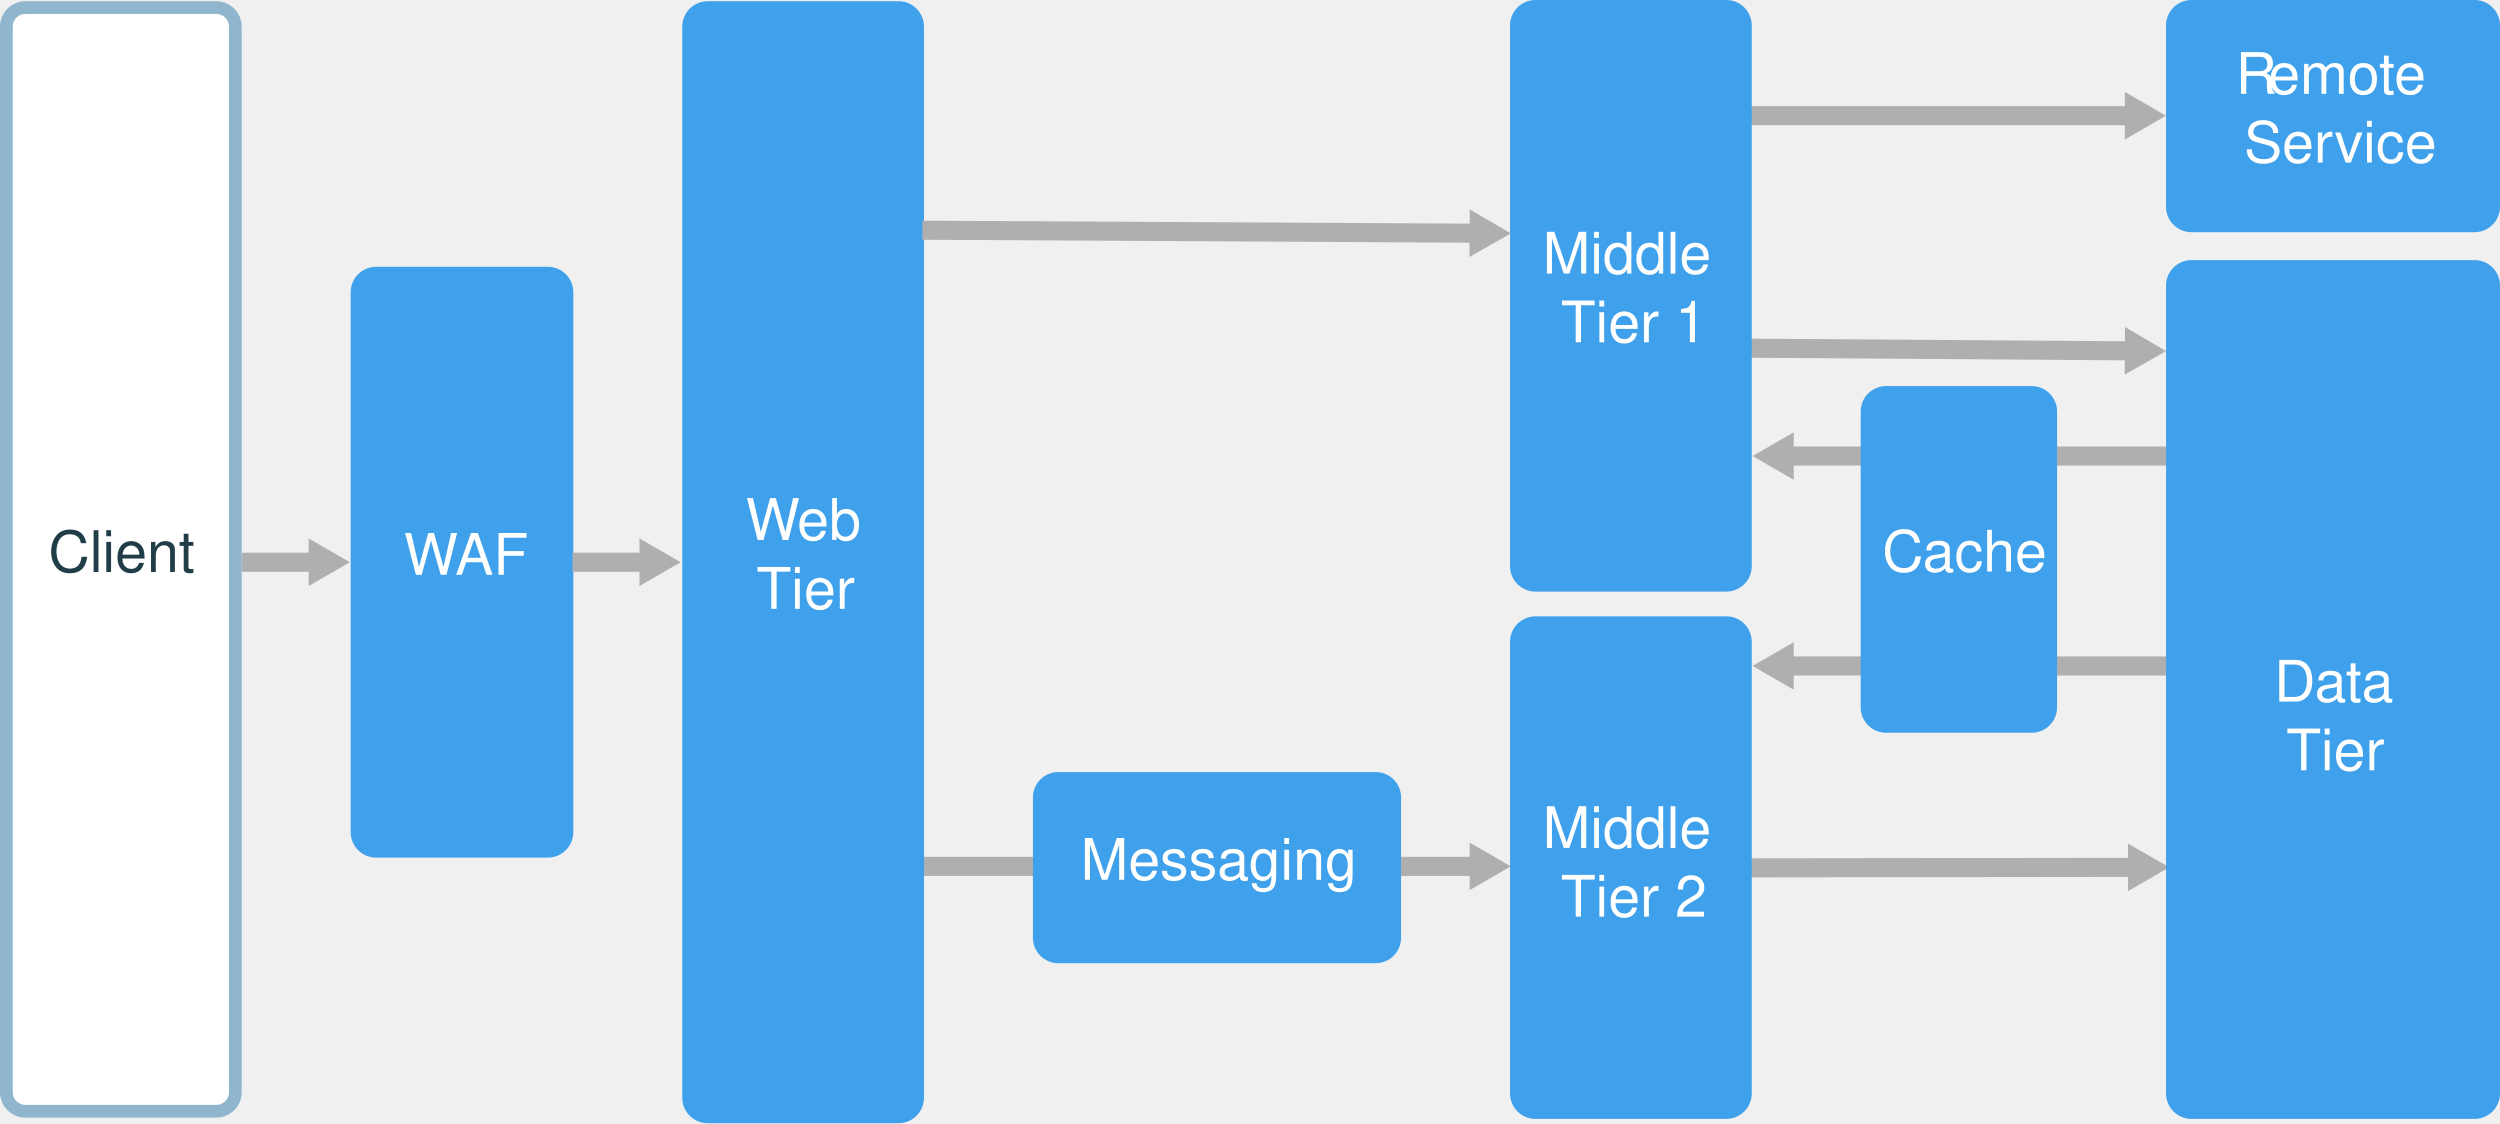
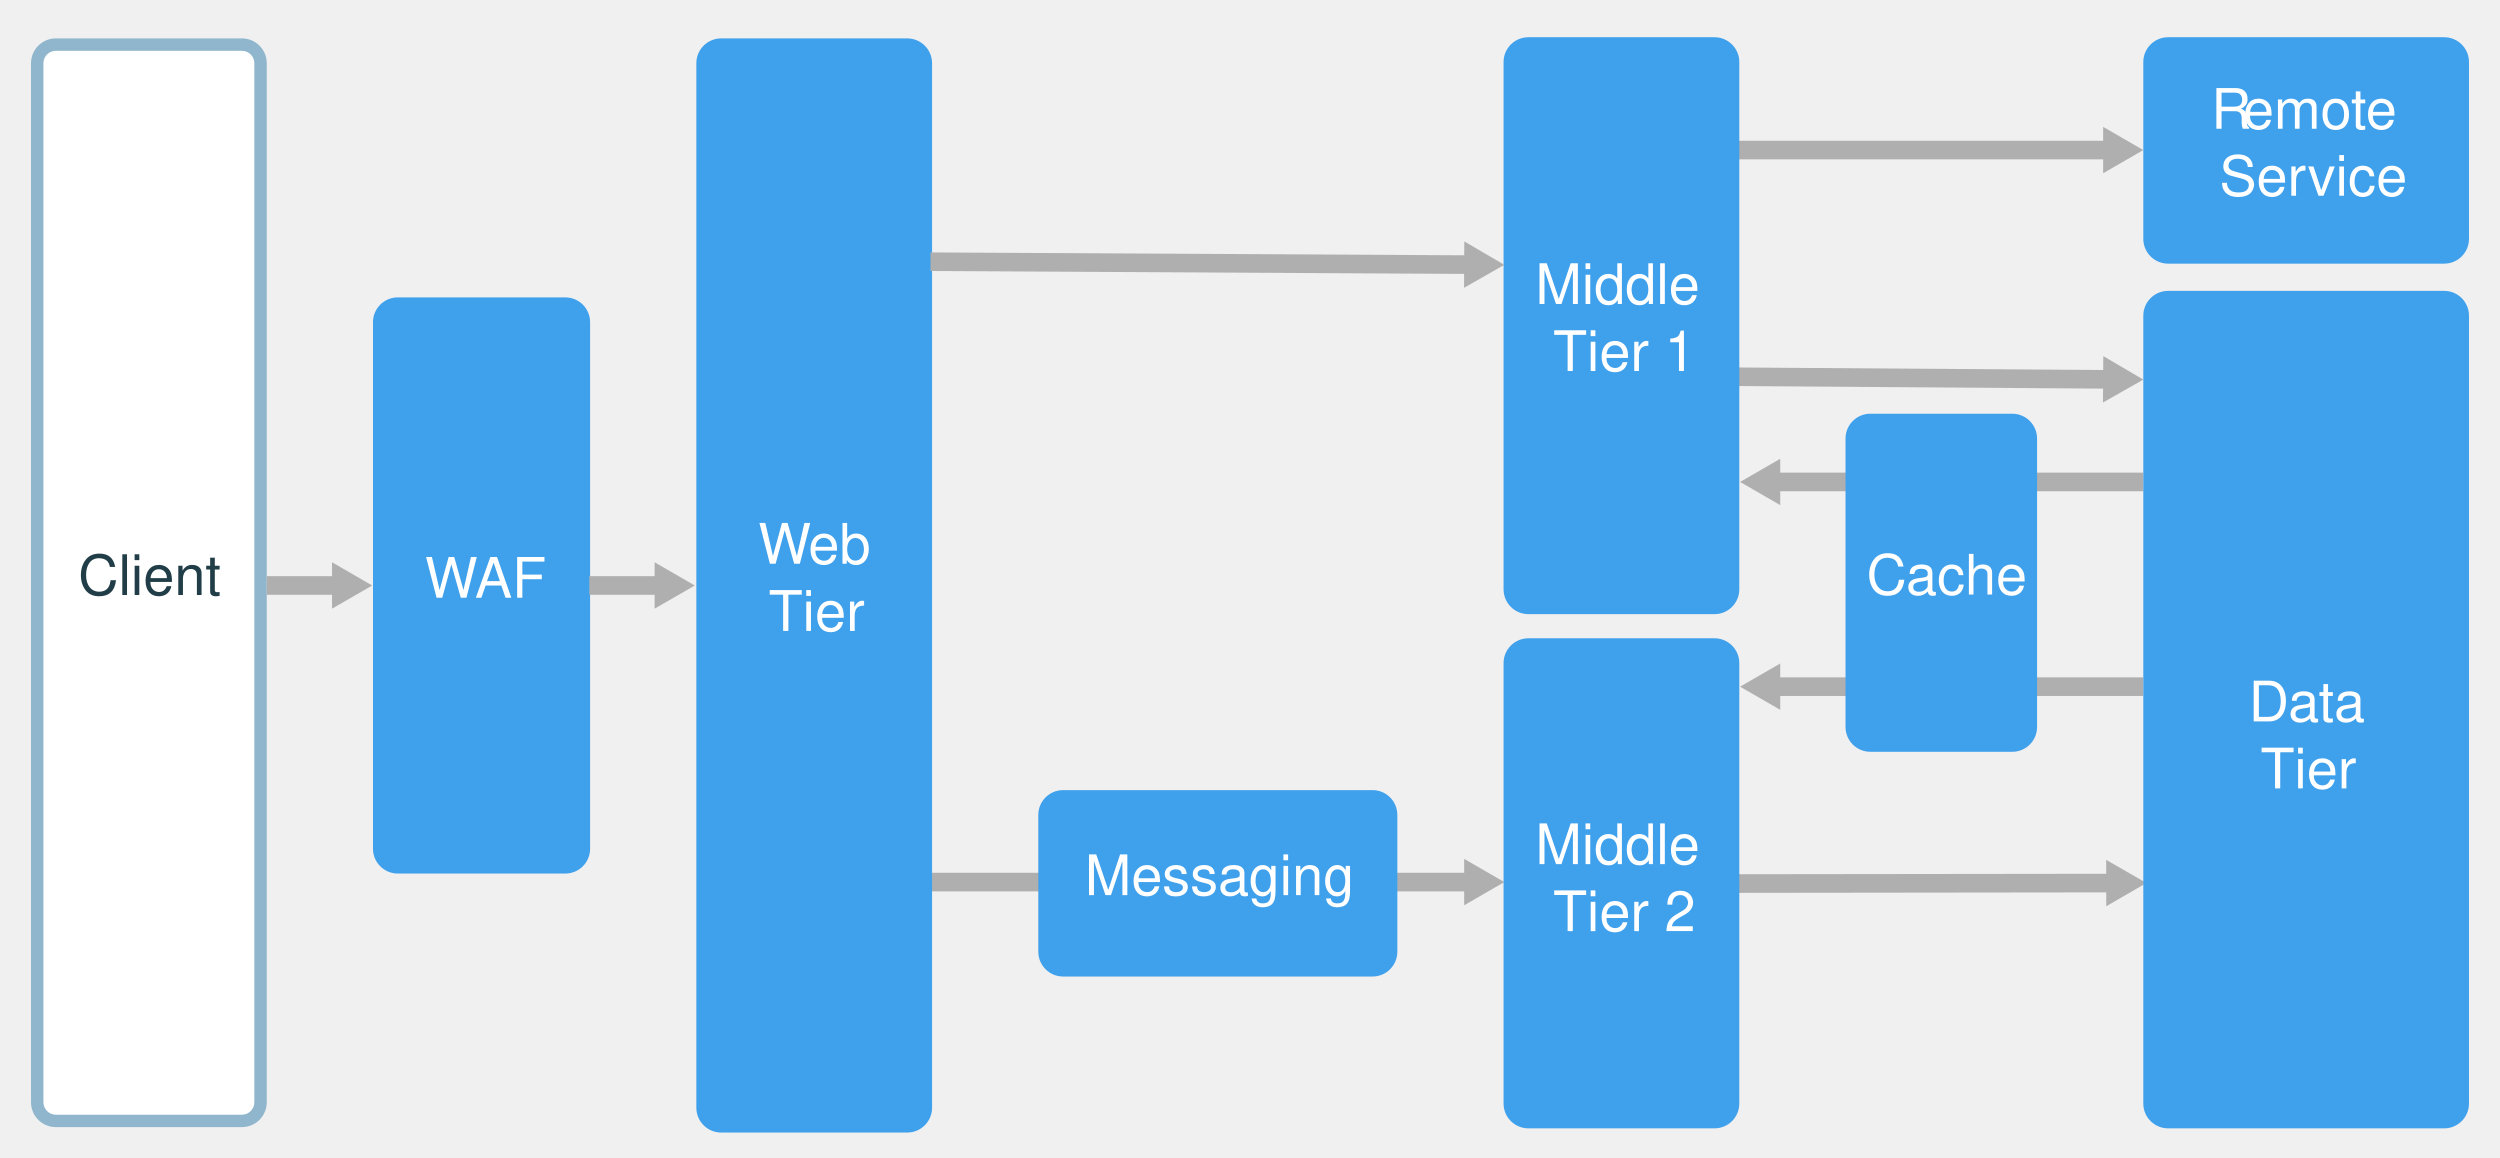
- <svg xmlns="http://www.w3.org/2000/svg" id="Layer_1" data-name="Layer 1" width="786" height="353.13" viewBox="0 0 786 353.13" version="1.1">
+ <svg xmlns="http://www.w3.org/2000/svg" id="Layer_1" data-name="Layer 1" width="806" height="373.13" viewBox="0 0 806 373.13" version="1.1">
  <defs id="defs1">
    <style id="style1">
text{font-family:segoe-ui_normal,Segoe UI,Segoe,Segoe WP,Helvetica Neue,Helvetica,sans-serif;}.cls-1,.cls-3{fill:none;stroke:#afafaf;stroke-width:6px;}.cls-1{stroke-miterlimit:10;}.cls-2{fill:#afafaf;}.cls-3{stroke-linejoin:bevel;}.cls-4{fill:#3fa0ec;}.cls-5{font-size:18.04px;}.cls-5,.cls-7{fill:#fff;}.cls-6{letter-spacing:-0.04em;}.cls-11,.cls-7{font-size:18px;}.cls-8{letter-spacing:-0.03em;}.cls-9{letter-spacing:-0.04em;}.cls-10{fill:#8fb6cc;}.cls-11{fill:#213d47;}</style>
  </defs>
-   <line class="cls-1" x1="561.76" y1="209.38" x2="681" y2="209.38" id="line1" />
-   <polygon class="cls-2" points="563.95 216.86 551 209.38 563.95 201.9 563.95 216.86" id="polygon1" />
-   <line class="cls-1" x1="538" y1="36.38" x2="670.24" y2="36.38" id="line2" />
-   <polygon class="cls-2" points="668.05 43.86 681 36.38 668.05 28.9 668.05 43.86" id="polygon2" />
-   <line class="cls-1" x1="537" y1="109.38" x2="670.24" y2="110.31" id="line3" />
-   <polygon class="cls-2" points="668 117.77 681 110.38 668.1 102.81 668 117.77" id="polygon3" />
-   <line class="cls-3" x1="537" y1="272.87" x2="671.23" y2="272.7" id="line4" />
-   <polygon class="cls-2" points="669.05 280.18 682 272.68 669.04 265.22 669.05 280.18" id="polygon4" />
-   <line class="cls-1" x1="561.76" y1="143.38" x2="681" y2="143.38" id="line5" />
-   <polygon class="cls-2" points="563.95 150.86 551 143.38 563.95 135.9 563.95 150.86" id="polygon5" />
-   <line class="cls-1" x1="290" y1="272.38" x2="464.24" y2="272.38" id="line6" />
-   <polygon class="cls-2" points="462.05 279.86 475 272.38 462.05 264.9 462.05 279.86" id="polygon6" />
-   <rect class="cls-4" x="214.5" y="0.38" width="76" height="352.75" rx="8" ry="8" id="rect6" />
-   <rect class="cls-4" x="2.054" y="2.529" width="71.115" height="346.977" rx="7.486" ry="7.869" id="rect6-4" style="fill:#ffffff;stroke-width:0.959;fill-opacity:1" />
-   <text class="cls-5" transform="translate(234.45 169.75)" id="text8">
+   <line class="cls-1" x1="571.76" y1="221.38" x2="691" y2="221.38" id="line1" />
+   <polygon class="cls-2" points="551,209.38 563.95,201.9 563.95,216.86 " id="polygon1" transform="translate(10,12)" />
+   <line class="cls-1" x1="548" y1="48.38" x2="680.24" y2="48.38" id="line2" />
+   <polygon class="cls-2" points="681,36.38 668.05,28.9 668.05,43.86 " id="polygon2" transform="translate(10,12)" />
+   <line class="cls-1" x1="547" y1="121.38" x2="680.24" y2="122.31" id="line3" />
+   <polygon class="cls-2" points="681,110.38 668.1,102.81 668,117.77 " id="polygon3" transform="translate(10,12)" />
+   <line class="cls-3" x1="547" y1="284.87" x2="681.23" y2="284.7" id="line4" />
+   <polygon class="cls-2" points="682,272.68 669.04,265.22 669.05,280.18 " id="polygon4" transform="translate(10,12)" />
+   <line class="cls-1" x1="571.76" y1="155.38" x2="691" y2="155.38" id="line5" />
+   <polygon class="cls-2" points="551,143.38 563.95,135.9 563.95,150.86 " id="polygon5" transform="translate(10,12)" />
+   <line class="cls-1" x1="300" y1="284.38" x2="474.24" y2="284.38" id="line6" />
+   <polygon class="cls-2" points="475,272.38 462.05,264.9 462.05,279.86 " id="polygon6" transform="translate(10,12)" />
+   <rect class="cls-4" x="224.5" y="12.38" width="76" height="352.75" rx="8" ry="8" id="rect6" />
+   <rect class="cls-4" x="12.054" y="14.529" width="71.115" height="346.977" rx="7.486" ry="7.869" id="rect6-4" style="fill:#ffffff;fill-opacity:1;stroke-width:0.959" />
+   <text class="cls-5" id="text8" x="244.45" y="181.75">
    <tspan class="cls-6" id="tspan6">W</tspan>
-     <tspan x="16.14" y="0" id="tspan7">eb</tspan>
-     <tspan x="3.33" y="21.65" id="tspan8">Tier</tspan>
+     <tspan x="260.59" y="181.75" id="tspan7">eb</tspan>
+     <tspan x="247.78" y="203.4" id="tspan8">Tier</tspan>
  </text>
-   <rect class="cls-4" x="474.75" width="76" height="186" rx="8" ry="8" id="rect8" />
-   <text class="cls-7" transform="translate(485 86.01)" id="text9">Middle<tspan x="5.7" y="21.6" id="tspan9">Tier 1</tspan>
+   <rect class="cls-4" x="484.75" width="76" height="186" rx="8" ry="8" id="rect8" y="12" />
+   <text class="cls-7" id="text9" x="495" y="98.01">Middle<tspan x="500.7" y="119.61" id="tspan9">Tier 1</tspan>
  </text>
-   <rect class="cls-4" x="474.75" y="193.78" width="76" height="158" rx="8" ry="8" id="rect9" />
-   <text class="cls-7" transform="translate(485 266.59)" id="text10">Middle<tspan x="5.7" y="21.6" id="tspan10">Tier 2</tspan>
+   <rect class="cls-4" x="484.75" y="205.78" width="76" height="158" rx="8" ry="8" id="rect9" />
+   <text class="cls-7" id="text10" x="495" y="278.59">Middle<tspan x="500.7" y="300.19" id="tspan10">Tier 2</tspan>
  </text>
-   <rect class="cls-4" x="324.75" y="242.73" width="115.75" height="60.1" rx="8" ry="8" id="rect10" />
-   <text class="cls-7" transform="translate(339.75 276.59)" id="text11">Messaging</text>
-   <rect class="cls-4" x="585" y="121.38" width="61.75" height="109" rx="8" ry="8" id="rect11" />
-   <text class="cls-7" transform="translate(591.77 179.69)" id="text12">Cache</text>
-   <line class="cls-1" x1="290" y1="72.38" x2="464.24" y2="73.32" id="line12" />
-   <polygon class="cls-2" points="462.01 80.79 475 73.38 462.09 65.83 462.01 80.79" id="polygon12" />
-   <rect class="cls-4" x="681" width="105" height="73" rx="8" ry="8" id="rect12" />
-   <text class="cls-7" transform="translate(702.89 29.51)" id="text14">
+   <rect class="cls-4" x="334.75" y="254.73" width="115.75" height="60.1" rx="8" ry="8" id="rect10" />
+   <text class="cls-7" id="text11" x="349.75" y="288.59">Messaging</text>
+   <rect class="cls-4" x="595" y="133.38" width="61.75" height="109" rx="8" ry="8" id="rect11" />
+   <text class="cls-7" id="text12" x="601.77" y="191.69">Cache</text>
+   <line class="cls-1" x1="300" y1="84.38" x2="474.24" y2="85.32" id="line12" />
+   <polygon class="cls-2" points="475,73.38 462.09,65.83 462.01,80.79 " id="polygon12" transform="translate(10,12)" />
+   <rect class="cls-4" x="691" width="105" height="73" rx="8" ry="8" id="rect12" y="12" />
+   <text class="cls-7" id="text14" x="712.89" y="41.51">
    <tspan class="cls-8" id="tspan12">R</tspan>
-     <tspan x="10.24" y="0" id="tspan13">emote</tspan>
-     <tspan x="2.64" y="21.6" id="tspan14">Service</tspan>
+     <tspan x="723.13" y="41.51" id="tspan13">emote</tspan>
+     <tspan x="715.53" y="63.11" id="tspan14">Service</tspan>
  </text>
-   <rect class="cls-4" x="681" y="81.78" width="105" height="270" rx="8" ry="8" id="rect14" />
-   <text class="cls-7" transform="translate(714.98 220.58)" id="text15">Data<tspan x="3.79" y="21.6" id="tspan15">Tier</tspan>
+   <rect class="cls-4" x="691" y="93.78" width="105" height="270" rx="8" ry="8" id="rect14" />
+   <text class="cls-7" id="text15" x="724.98" y="232.58">Data<tspan x="728.77" y="254.18" id="tspan15">Tier</tspan>
  </text>
-   <rect class="cls-4" x="110.25" y="83.88" width="70" height="185.75" rx="8" ry="8" id="rect15" />
-   <text class="cls-7" transform="translate(126.99 180.71)" id="text17">
+   <rect class="cls-4" x="120.25" y="95.88" width="70" height="185.75" rx="8" ry="8" id="rect15" />
+   <text class="cls-7" id="text17" x="136.99" y="192.71">
    <tspan class="cls-9" id="tspan16">W</tspan>
-     <tspan x="16.11" y="0" id="tspan17">AF</tspan>
+     <tspan x="153.1" y="192.71" id="tspan17">AF</tspan>
  </text>
-   <line class="cls-1" x1="180" y1="176.76" x2="203.24" y2="176.76" id="line17" />
-   <polygon class="cls-2" points="201.05 184.24 214 176.76 201.05 169.28 201.05 184.24" id="polygon17" />
-   <path class="cls-10" d="M75,133a4,4,0,0,1,4,4V472a4,4,0,0,1-4,4H15a4,4,0,0,1-4-4V137a4,4,0,0,1,4-4H75m0-4H15a8,8,0,0,0-8,8V472a8,8,0,0,0,8,8H75a8,8,0,0,0,8-8V137a8,8,0,0,0-8-8Z" id="path17" transform="translate(-7 -128.62)" />
-   <text class="cls-11" transform="translate(15.22 179.83)" id="text18">Client</text>
-   <line class="cls-1" x1="76" y1="176.76" x2="99.24" y2="176.76" id="line18" />
-   <polygon class="cls-2" points="97.05 184.24 110 176.76 97.05 169.28 97.05 184.24" id="polygon18" />
+   <line class="cls-1" x1="190" y1="188.76" x2="213.24" y2="188.76" id="line17" />
+   <polygon class="cls-2" points="214,176.76 201.05,169.28 201.05,184.24 " id="polygon17" transform="translate(10,12)" />
+   <path class="cls-10" d="m 78,16.38 a 4,4 0 0 1 4,4 v 335 a 4,4 0 0 1 -4,4 H 18 a 4,4 0 0 1 -4,-4 v -335 a 4,4 0 0 1 4,-4 h 60 m 0,-4 H 18 a 8,8 0 0 0 -8,8 v 335 a 8,8 0 0 0 8,8 h 60 a 8,8 0 0 0 8,-8 v -335 a 8,8 0 0 0 -8,-8 z" id="path17" />
+   <text class="cls-11" id="text18" x="25.22" y="191.83">Client</text>
+   <line class="cls-1" x1="86" y1="188.76" x2="109.24" y2="188.76" id="line18" />
+   <polygon class="cls-2" points="110,176.76 97.05,169.28 97.05,184.24 " id="polygon18" transform="translate(10,12)" />
</svg>
